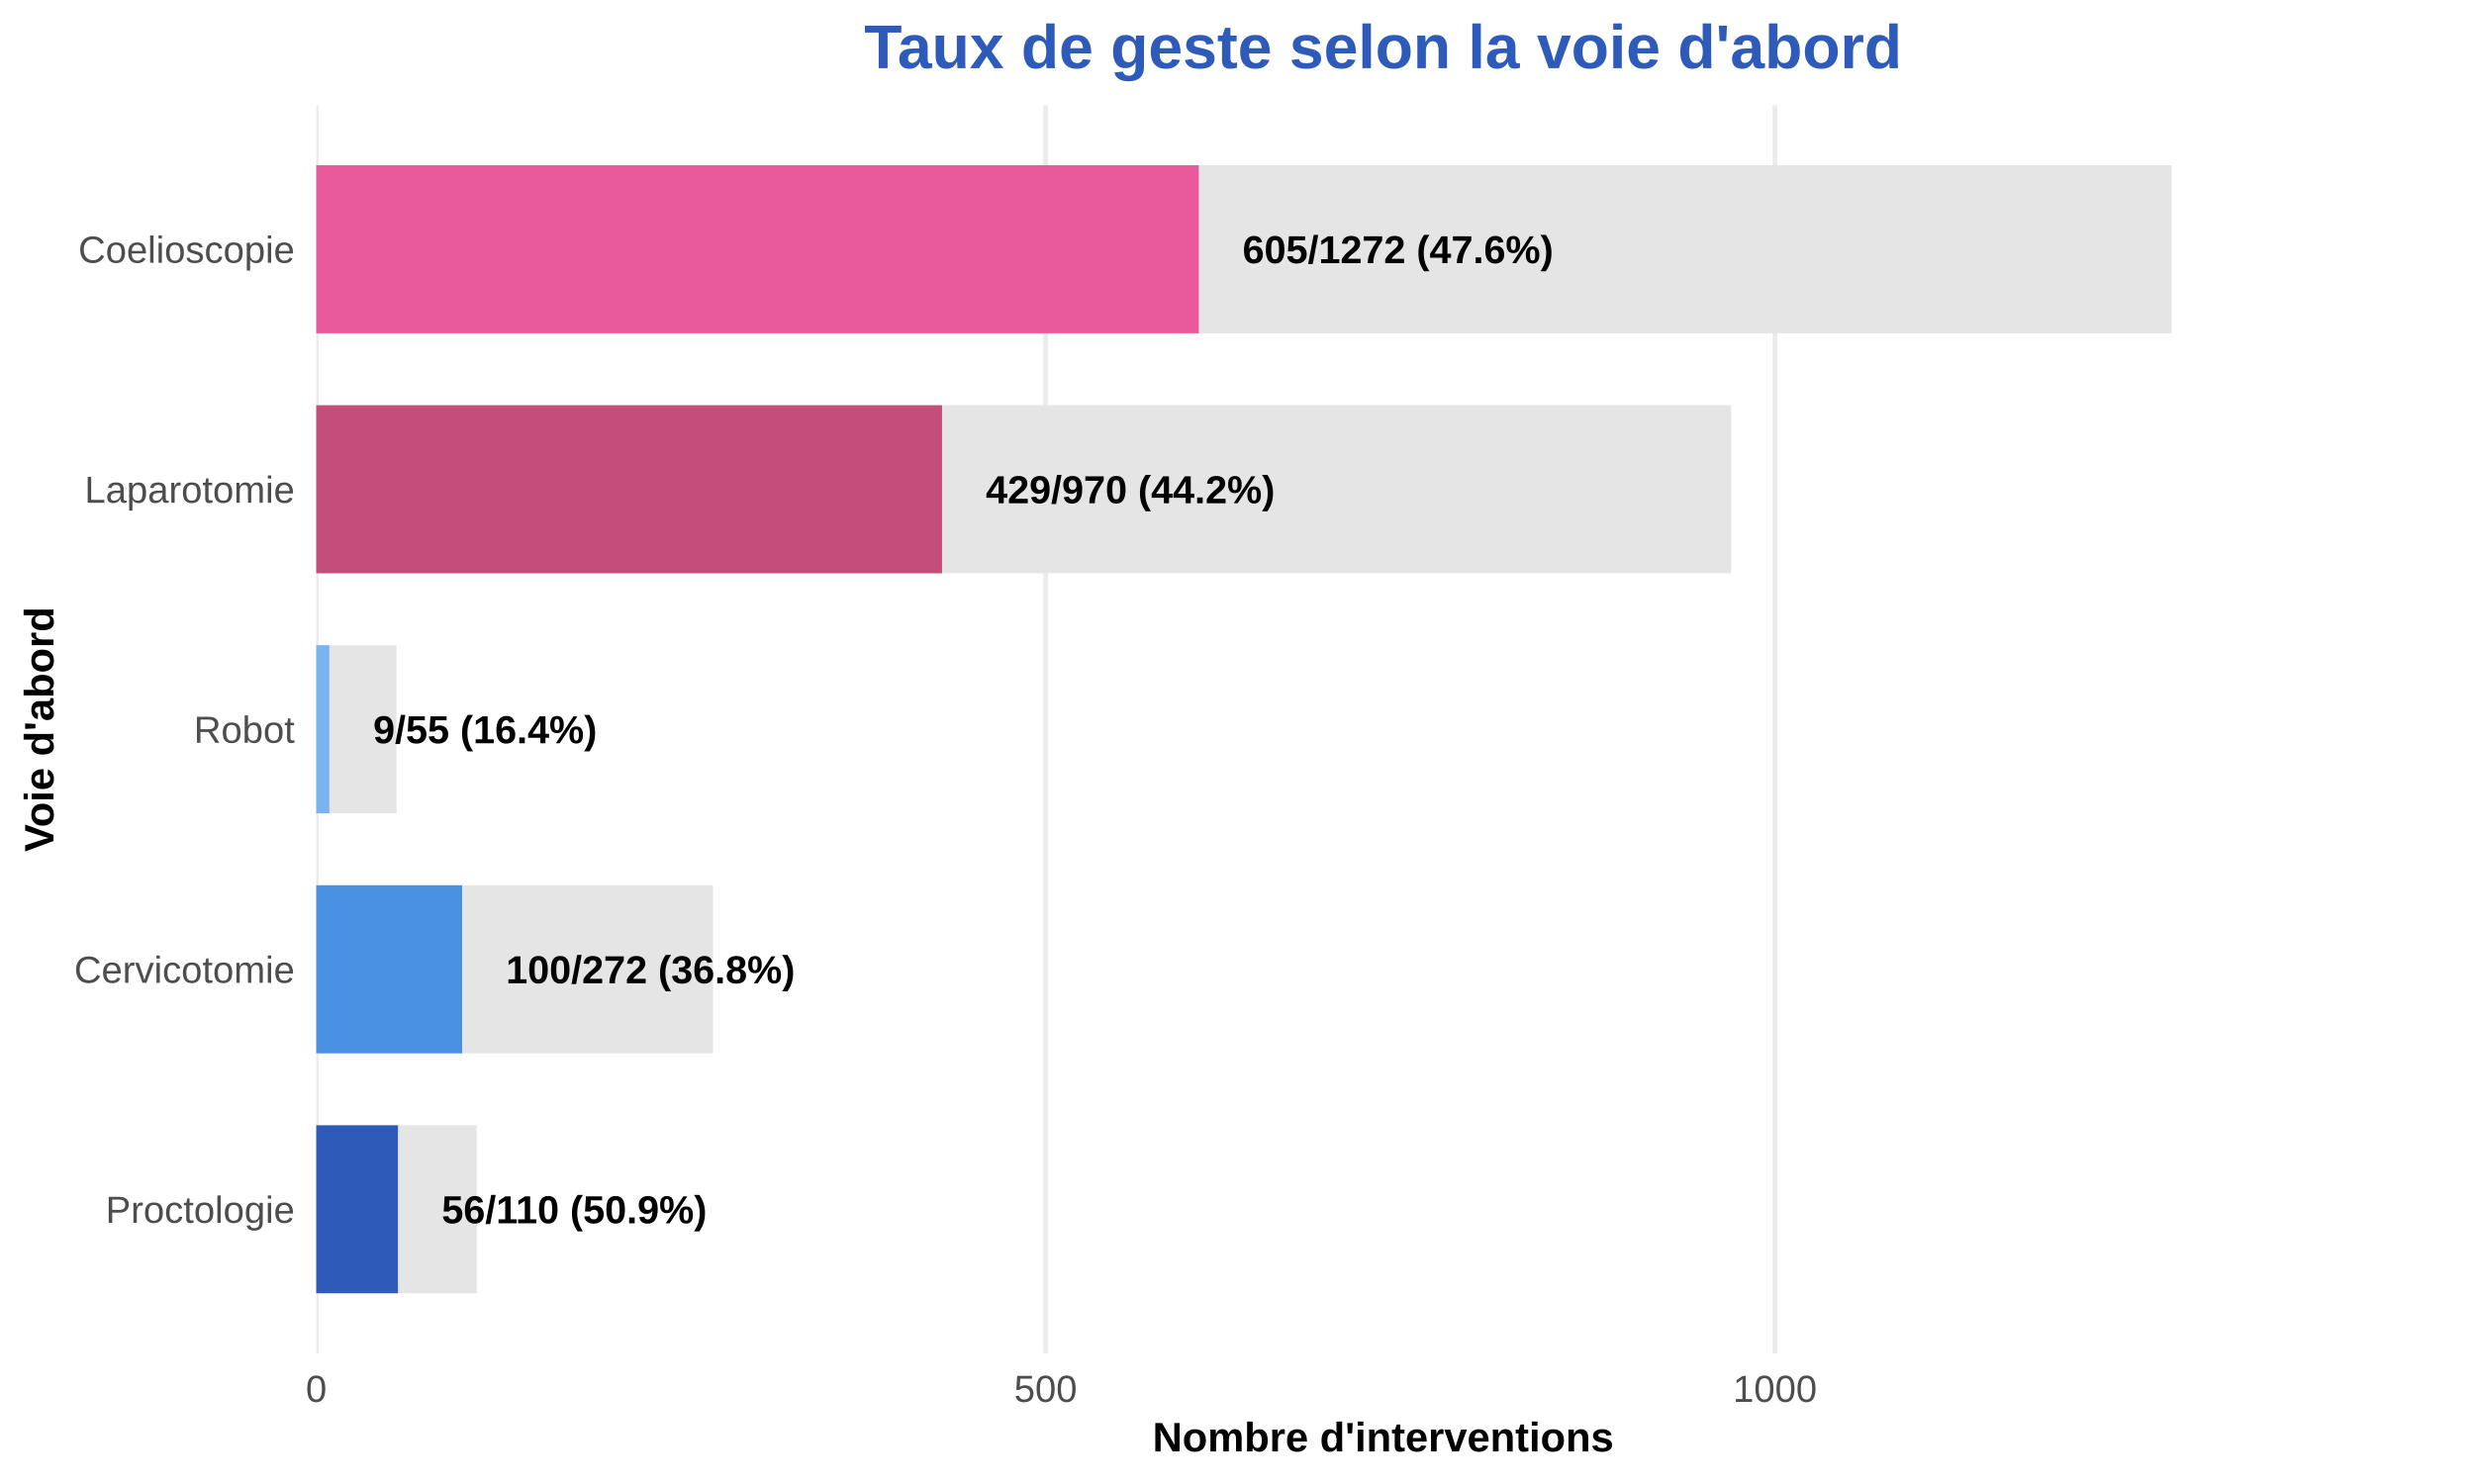
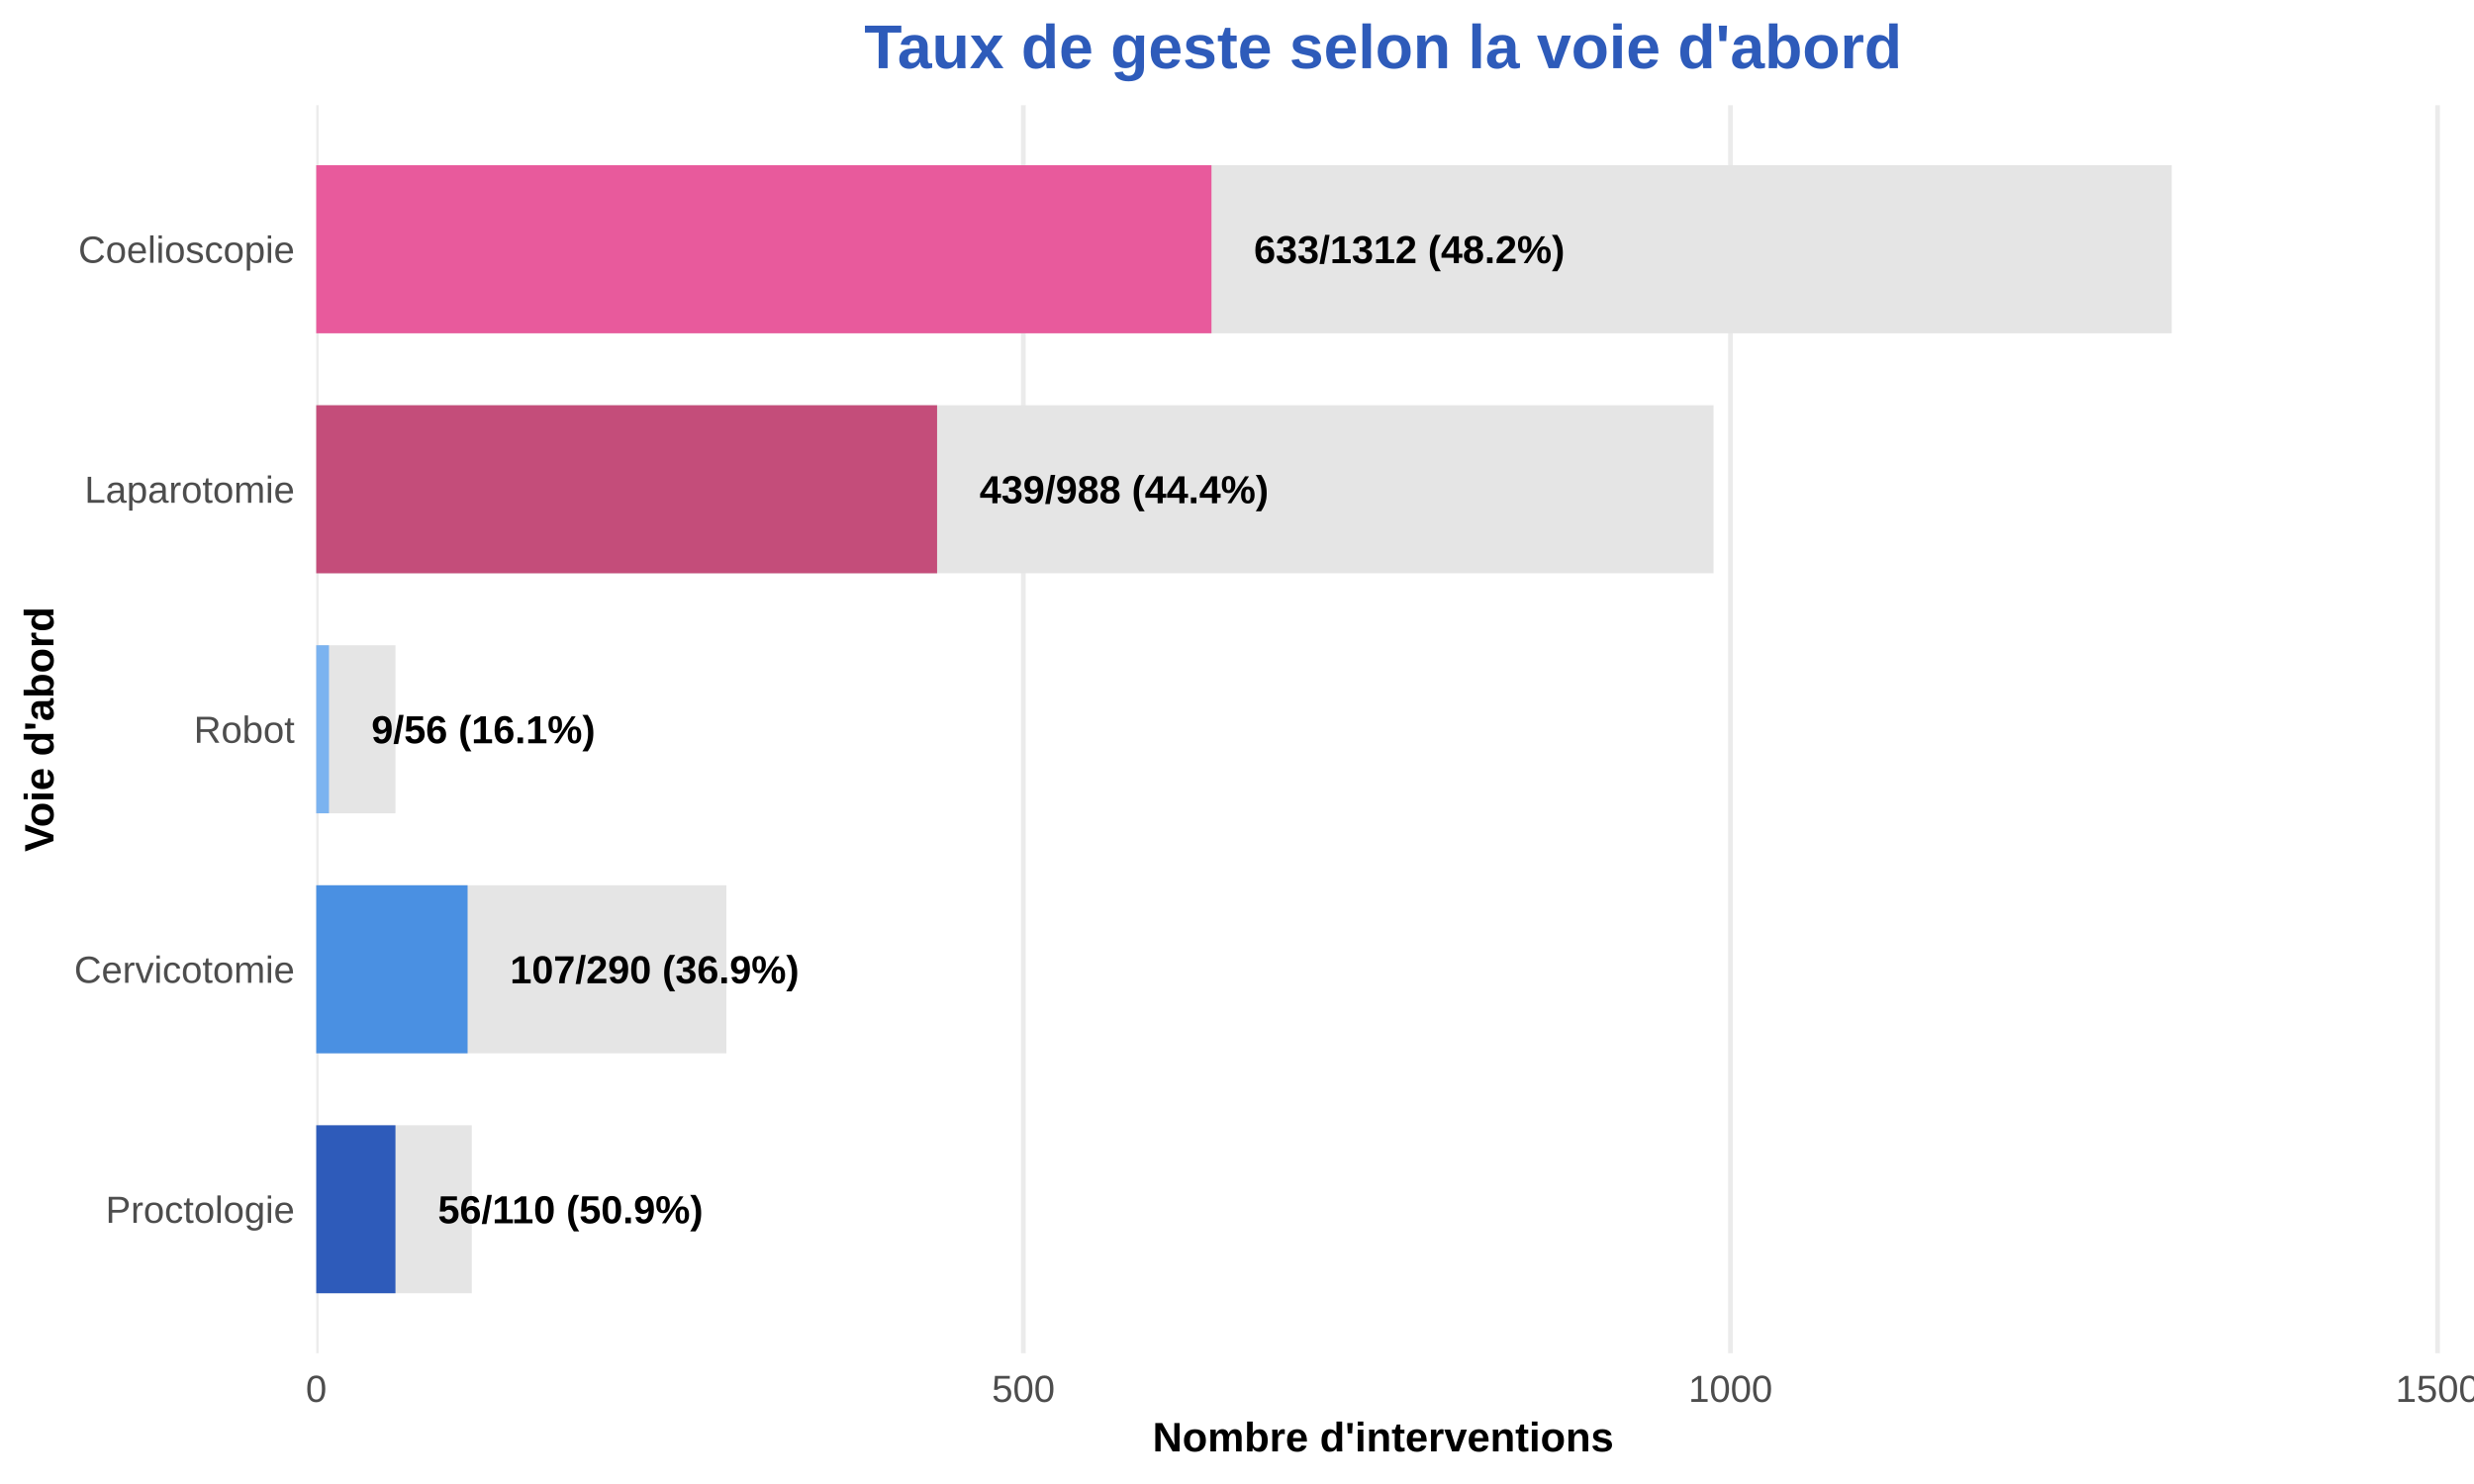
<svg xmlns="http://www.w3.org/2000/svg" width="720.00pt" height="432.00pt" viewBox="0 0 720.00 432.00">
  <g class="svglite">
    <defs>
      <style type="text/css">
    .svglite line, .svglite polyline, .svglite polygon, .svglite path, .svglite rect, .svglite circle {
      fill: none;
      stroke: #000000;
      stroke-linecap: round;
      stroke-linejoin: round;
      stroke-miterlimit: 10.00;
    }
    .svglite text {
      white-space: pre;
    }
    .svglite g.glyphgroup path {
      fill: inherit;
      stroke: none;
    }
  </style>
    </defs>
    <rect width="100%" height="100%" style="stroke: none; fill: #FFFFFF;" />
    <defs>
      <clipPath id="cpMC4wMHw3MjAuMDB8MC4wMHw0MzIuMDA=">
        <rect x="0.00" y="0.00" width="720.00" height="432.00" />
      </clipPath>
    </defs>
    <g clip-path="url(#cpMC4wMHw3MjAuMDB8MC4wMHw0MzIuMDA=)">
      <rect x="-0" y="0" width="720.00" height="432.00" style="stroke-width: 1.36; stroke: none; fill: #FFFFFF;" />
    </g>
    <defs>
      <clipPath id="cpOTIuMDR8NzEzLjAzfDMwLjYzfDM5My45NQ==">
        <rect x="92.04" y="30.63" width="620.98" height="363.32" />
      </clipPath>
    </defs>
    <g clip-path="url(#cpOTIuMDR8NzEzLjAzfDMwLjYzfDM5My45NQ==)">
      <rect x="92.04" y="30.63" width="620.98" height="363.32" style="stroke-width: 1.36; stroke: none; fill: #FFFFFF;" />
      <polyline points="92.04,393.95 92.04,30.63 " style="stroke-width: 1.36; stroke: #EBEBEB; stroke-linecap: butt;" />
-       <polyline points="304.30,393.95 304.30,30.63 " style="stroke-width: 1.36; stroke: #EBEBEB; stroke-linecap: butt;" />
-       <polyline points="516.56,393.95 516.56,30.63 " style="stroke-width: 1.36; stroke: #EBEBEB; stroke-linecap: butt;" />
-       <rect x="92.04" y="257.71" width="115.47" height="48.91" style="stroke-width: 1.07; stroke: none; stroke-linecap: butt; stroke-linejoin: miter; fill: #E5E5E5;" />
+       <polyline points="297.83,393.95 297.83,30.63 " style="stroke-width: 1.36; stroke: #EBEBEB; stroke-linecap: butt;" />
+       <polyline points="503.62,393.95 503.62,30.63 " style="stroke-width: 1.36; stroke: #EBEBEB; stroke-linecap: butt;" />
+       <polyline points="709.40,393.95 709.40,30.63 " style="stroke-width: 1.36; stroke: #EBEBEB; stroke-linecap: butt;" />
+       <rect x="92.04" y="257.71" width="119.36" height="48.91" style="stroke-width: 1.07; stroke: none; stroke-linecap: butt; stroke-linejoin: miter; fill: #E5E5E5;" />
      <rect x="92.04" y="48.10" width="539.99" height="48.91" style="stroke-width: 1.07; stroke: none; stroke-linecap: butt; stroke-linejoin: miter; fill: #E5E5E5;" />
-       <rect x="92.04" y="117.97" width="411.78" height="48.91" style="stroke-width: 1.07; stroke: none; stroke-linecap: butt; stroke-linejoin: miter; fill: #E5E5E5;" />
-       <rect x="92.04" y="327.57" width="46.70" height="48.91" style="stroke-width: 1.07; stroke: none; stroke-linecap: butt; stroke-linejoin: miter; fill: #E5E5E5;" />
-       <rect x="92.04" y="187.84" width="23.35" height="48.91" style="stroke-width: 1.07; stroke: none; stroke-linecap: butt; stroke-linejoin: miter; fill: #E5E5E5;" />
-       <rect x="92.04" y="257.71" width="42.45" height="48.91" style="stroke-width: 1.07; stroke: none; stroke-linecap: butt; stroke-linejoin: miter; fill: #4A90E2;" />
-       <rect x="92.04" y="48.10" width="256.83" height="48.91" style="stroke-width: 1.07; stroke: none; stroke-linecap: butt; stroke-linejoin: miter; fill: #E85A9C;" />
-       <rect x="92.04" y="117.97" width="182.12" height="48.91" style="stroke-width: 1.07; stroke: none; stroke-linecap: butt; stroke-linejoin: miter; fill: #C44D7A;" />
-       <rect x="92.04" y="327.57" width="23.77" height="48.91" style="stroke-width: 1.07; stroke: none; stroke-linecap: butt; stroke-linejoin: miter; fill: #2E5BBA;" />
-       <rect x="92.04" y="187.84" width="3.82" height="48.91" style="stroke-width: 1.07; stroke: none; stroke-linecap: butt; stroke-linejoin: miter; fill: #7BB3F0;" />
-       <text x="147.23" y="286.23" style="font-size: 11.38px; font-weight: bold; font-family: &quot;Arial&quot;;" textLength="84.09px" lengthAdjust="spacingAndGlyphs">100/272 (36.8%)</text>
-       <text x="361.61" y="76.62" style="font-size: 11.38px; font-weight: bold; font-family: &quot;Arial&quot;;" textLength="90.42px" lengthAdjust="spacingAndGlyphs">605/1272 (47.6%)</text>
-       <text x="286.90" y="146.49" style="font-size: 11.38px; font-weight: bold; font-family: &quot;Arial&quot;;" textLength="84.09px" lengthAdjust="spacingAndGlyphs">429/970 (44.2%)</text>
-       <text x="128.55" y="356.10" style="font-size: 11.38px; font-weight: bold; font-family: &quot;Arial&quot;;" textLength="77.14px" lengthAdjust="spacingAndGlyphs">56/110 (50.9%)</text>
-       <text x="108.60" y="216.36" style="font-size: 11.38px; font-weight: bold; font-family: &quot;Arial&quot;;" textLength="65.11px" lengthAdjust="spacingAndGlyphs">9/55 (16.4%)</text>
+       <rect x="92.04" y="117.97" width="406.64" height="48.91" style="stroke-width: 1.07; stroke: none; stroke-linecap: butt; stroke-linejoin: miter; fill: #E5E5E5;" />
+       <rect x="92.04" y="327.57" width="45.27" height="48.91" style="stroke-width: 1.07; stroke: none; stroke-linecap: butt; stroke-linejoin: miter; fill: #E5E5E5;" />
+       <rect x="92.04" y="187.84" width="23.05" height="48.91" style="stroke-width: 1.07; stroke: none; stroke-linecap: butt; stroke-linejoin: miter; fill: #E5E5E5;" />
+       <rect x="92.04" y="257.71" width="44.04" height="48.91" style="stroke-width: 1.07; stroke: none; stroke-linecap: butt; stroke-linejoin: miter; fill: #4A90E2;" />
+       <rect x="92.04" y="48.10" width="260.53" height="48.91" style="stroke-width: 1.07; stroke: none; stroke-linecap: butt; stroke-linejoin: miter; fill: #E85A9C;" />
+       <rect x="92.04" y="117.97" width="180.68" height="48.91" style="stroke-width: 1.07; stroke: none; stroke-linecap: butt; stroke-linejoin: miter; fill: #C44D7A;" />
+       <rect x="92.04" y="327.57" width="23.05" height="48.91" style="stroke-width: 1.07; stroke: none; stroke-linecap: butt; stroke-linejoin: miter; fill: #2E5BBA;" />
+       <rect x="92.04" y="187.84" width="3.70" height="48.91" style="stroke-width: 1.07; stroke: none; stroke-linecap: butt; stroke-linejoin: miter; fill: #7BB3F0;" />
+       <text x="148.43" y="286.23" style="font-size: 11.38px; font-weight: bold; font-family: &quot;Arial&quot;;" textLength="84.09px" lengthAdjust="spacingAndGlyphs">107/290 (36.9%)</text>
+       <text x="364.92" y="76.62" style="font-size: 11.38px; font-weight: bold; font-family: &quot;Arial&quot;;" textLength="90.42px" lengthAdjust="spacingAndGlyphs">633/1312 (48.2%)</text>
+       <text x="285.07" y="146.49" style="font-size: 11.38px; font-weight: bold; font-family: &quot;Arial&quot;;" textLength="84.09px" lengthAdjust="spacingAndGlyphs">439/988 (44.4%)</text>
+       <text x="127.44" y="356.10" style="font-size: 11.38px; font-weight: bold; font-family: &quot;Arial&quot;;" textLength="77.14px" lengthAdjust="spacingAndGlyphs">56/110 (50.9%)</text>
+       <text x="108.09" y="216.36" style="font-size: 11.38px; font-weight: bold; font-family: &quot;Arial&quot;;" textLength="65.11px" lengthAdjust="spacingAndGlyphs">9/56 (16.1%)</text>
    </g>
    <g clip-path="url(#cpMC4wMHw3MjAuMDB8MC4wMHw0MzIuMDA=)">
      <text x="85.77" y="355.97" text-anchor="end" style="font-size: 11.00px;fill: #4D4D4D; font-family: &quot;Arial&quot;;" textLength="55.06px" lengthAdjust="spacingAndGlyphs">Proctologie</text>
      <text x="85.77" y="286.10" text-anchor="end" style="font-size: 11.00px;fill: #4D4D4D; font-family: &quot;Arial&quot;;" textLength="64.19px" lengthAdjust="spacingAndGlyphs">Cervicotomie</text>
      <text x="85.77" y="216.23" text-anchor="end" style="font-size: 11.00px;fill: #4D4D4D; font-family: &quot;Arial&quot;;" textLength="29.38px" lengthAdjust="spacingAndGlyphs">Robot</text>
      <text x="85.77" y="146.36" text-anchor="end" style="font-size: 11.00px;fill: #4D4D4D; font-family: &quot;Arial&quot;;" textLength="61.19px" lengthAdjust="spacingAndGlyphs">Laparotomie</text>
      <text x="85.77" y="76.49" text-anchor="end" style="font-size: 11.00px;fill: #4D4D4D; font-family: &quot;Arial&quot;;" textLength="63.00px" lengthAdjust="spacingAndGlyphs">Coelioscopie</text>
      <text x="92.04" y="408.10" text-anchor="middle" style="font-size: 11.00px;fill: #4D4D4D; font-family: &quot;Arial&quot;;" textLength="6.12px" lengthAdjust="spacingAndGlyphs">0</text>
-       <text x="304.30" y="408.10" text-anchor="middle" style="font-size: 11.00px;fill: #4D4D4D; font-family: &quot;Arial&quot;;" textLength="18.38px" lengthAdjust="spacingAndGlyphs">500</text>
-       <text x="516.56" y="408.10" text-anchor="middle" style="font-size: 11.00px;fill: #4D4D4D; font-family: &quot;Arial&quot;;" textLength="24.50px" lengthAdjust="spacingAndGlyphs">1000</text>
+       <text x="297.83" y="408.10" text-anchor="middle" style="font-size: 11.00px;fill: #4D4D4D; font-family: &quot;Arial&quot;;" textLength="18.38px" lengthAdjust="spacingAndGlyphs">500</text>
+       <text x="503.62" y="408.10" text-anchor="middle" style="font-size: 11.00px;fill: #4D4D4D; font-family: &quot;Arial&quot;;" textLength="24.50px" lengthAdjust="spacingAndGlyphs">1000</text>
+       <text x="709.40" y="408.10" text-anchor="middle" style="font-size: 11.00px;fill: #4D4D4D; font-family: &quot;Arial&quot;;" textLength="24.50px" lengthAdjust="spacingAndGlyphs">1500</text>
      <text x="402.53" y="422.51" text-anchor="middle" style="font-size: 12.00px; font-weight: bold; font-family: &quot;Arial&quot;;" textLength="134.19px" lengthAdjust="spacingAndGlyphs">Nombre d'interventions</text>
      <text transform="translate(15.57,212.29) rotate(-90)" text-anchor="middle" style="font-size: 12.00px; font-weight: bold; font-family: &quot;Arial&quot;;" textLength="71.28px" lengthAdjust="spacingAndGlyphs">Voie d'abord</text>
      <text x="402.53" y="19.86" text-anchor="middle" style="font-size: 18.00px; font-weight: bold;fill: #2E5BBA; font-family: &quot;Arial&quot;;" textLength="302.14px" lengthAdjust="spacingAndGlyphs">Taux de geste selon la voie d'abord</text>
    </g>
  </g>
</svg>
